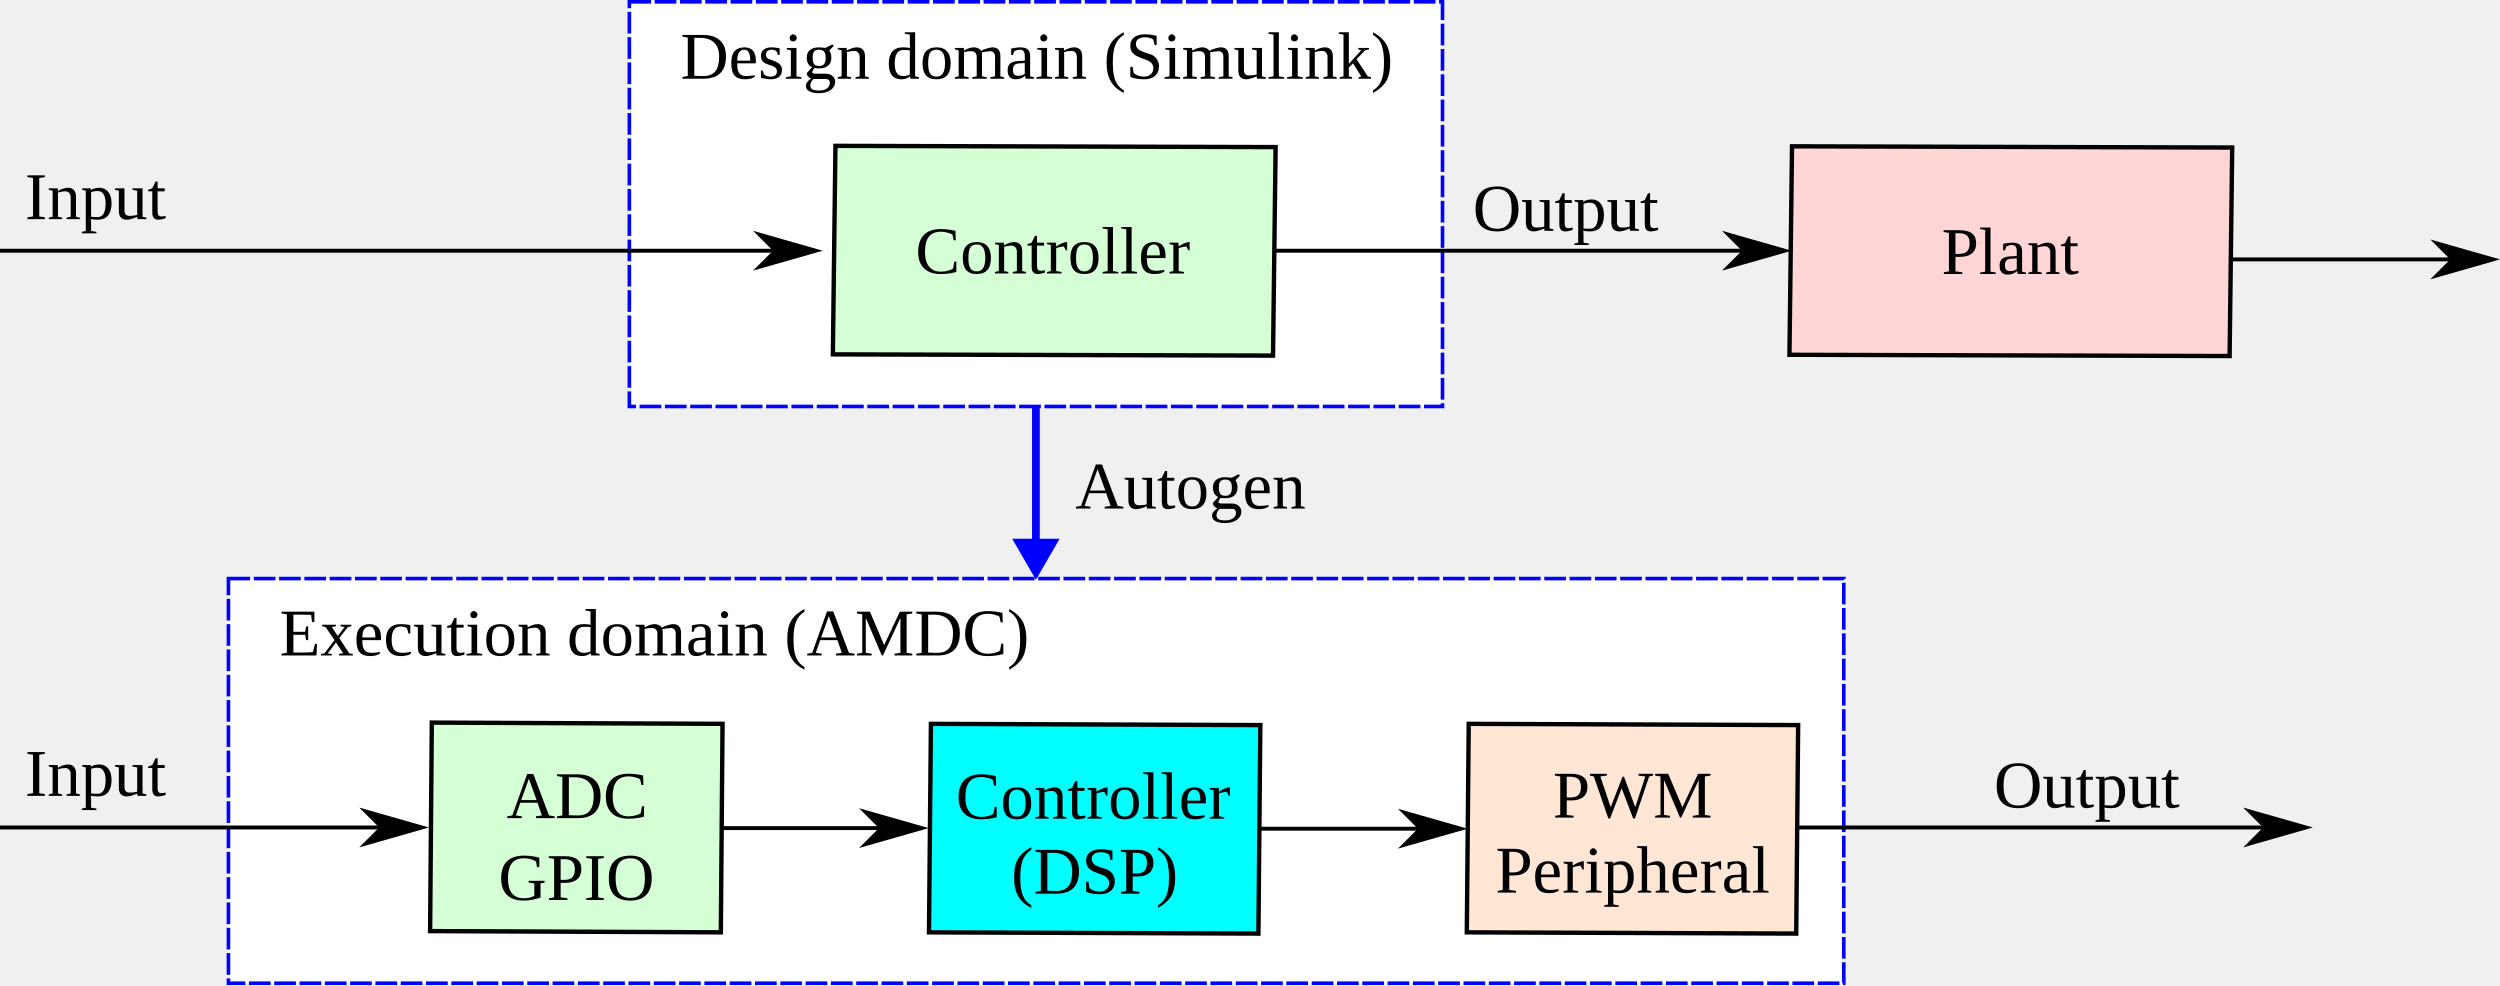
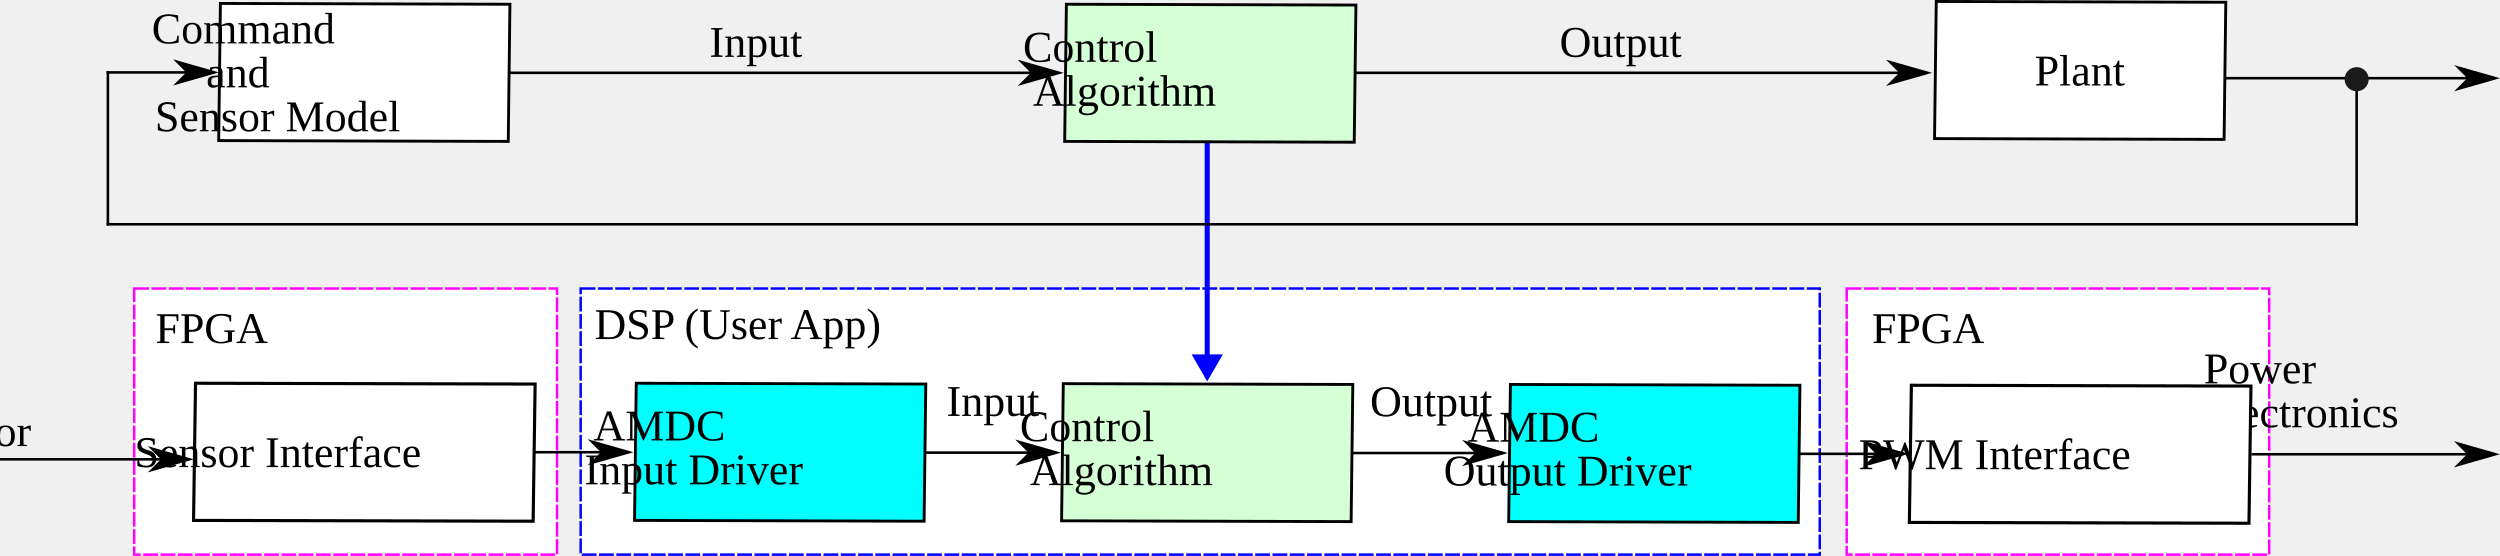
- <svg xmlns="http://www.w3.org/2000/svg" width="131.996mm" height="52.008mm" viewBox="0 0 131.996 52.008" version="1.1" id="svg8">
+ <svg xmlns="http://www.w3.org/2000/svg" width="200.662mm" height="44.615mm" viewBox="0 0 200.662 44.615" version="1.1" id="svg8">
  <defs id="defs2">
    <marker style="overflow:visible" id="Triangle" refX="0" refY="0" orient="auto-start-reverse" markerWidth="1" markerHeight="1" viewBox="0 0 1 1" preserveAspectRatio="xMidYMid">
      <path transform="scale(0.5)" style="fill:context-stroke;fill-rule:evenodd;stroke:context-stroke;stroke-width:1pt" d="M 5.77,0 -2.88,5 V -5 Z" id="path135" />
    </marker>
    <marker orient="auto" refY="0" refX="0" id="Arrow1Lend" style="overflow:visible">
      <path id="path856" d="M 0,0 5,-5 -12.5,0 5,5 Z" style="fill:#000000;fill-opacity:1;fill-rule:evenodd;stroke:#000000;stroke-width:1pt;stroke-opacity:1" transform="matrix(-0.8,0,0,-0.8,-10,0)" />
    </marker>
-     <marker orient="auto" refY="0" refX="0" id="Arrow1Lend-1" style="overflow:visible">
-       <path id="path856-9" d="M 0,0 5,-5 -12.5,0 5,5 Z" style="fill:#000000;fill-opacity:1;fill-rule:evenodd;stroke:#000000;stroke-width:1pt;stroke-opacity:1" transform="matrix(-0.8,0,0,-0.8,-10,0)" />
-     </marker>
    <marker orient="auto" refY="0" refX="0" id="Arrow1Lend-5" style="overflow:visible">
      <path id="path856-0" d="M 0,0 5,-5 -12.5,0 5,5 Z" style="fill:#000000;fill-opacity:1;fill-rule:evenodd;stroke:#000000;stroke-width:1pt;stroke-opacity:1" transform="matrix(-0.8,0,0,-0.8,-10,0)" />
-     </marker>
-     <marker orient="auto" refY="0" refX="0" id="Arrow1Lend-48" style="overflow:visible">
-       <path id="path856-6" d="M 0,0 5,-5 -12.5,0 5,5 Z" style="fill:#000000;fill-opacity:1;fill-rule:evenodd;stroke:#000000;stroke-width:1pt;stroke-opacity:1" transform="matrix(-0.8,0,0,-0.8,-10,0)" />
    </marker>
    <marker orient="auto" refY="0" refX="0" id="Arrow1Lend-1-9" style="overflow:visible">
      <path id="path856-9-0" d="M 0,0 5,-5 -12.5,0 5,5 Z" style="fill:#000000;fill-opacity:1;fill-rule:evenodd;stroke:#000000;stroke-width:1pt;stroke-opacity:1" transform="matrix(-0.8,0,0,-0.8,-10,0)" />
    </marker>
    <marker orient="auto" refY="0" refX="0" id="Arrow1Lend-5-5" style="overflow:visible">
      <path id="path856-0-9" d="M 0,0 5,-5 -12.5,0 5,5 Z" style="fill:#000000;fill-opacity:1;fill-rule:evenodd;stroke:#000000;stroke-width:1pt;stroke-opacity:1" transform="matrix(-0.8,0,0,-0.8,-10,0)" />
    </marker>
    <marker orient="auto" refY="0" refX="0" id="Arrow1Lend-5-5-7" style="overflow:visible">
      <path id="path856-0-9-5" d="M 0,0 5,-5 -12.5,0 5,5 Z" style="fill:#000000;fill-opacity:1;fill-rule:evenodd;stroke:#000000;stroke-width:1pt;stroke-opacity:1" transform="matrix(-0.8,0,0,-0.8,-10,0)" />
    </marker>
+     <marker orient="auto" refY="0" refX="0" id="Arrow1Lend-4" style="overflow:visible">
+       <path id="path856-1" d="M 0,0 5,-5 -12.5,0 5,5 Z" style="fill:#000000;fill-opacity:1;fill-rule:evenodd;stroke:#000000;stroke-width:1pt;stroke-opacity:1" transform="matrix(-0.8,0,0,-0.8,-10,0)" />
+     </marker>
+     <marker orient="auto" refY="0" refX="0" id="Arrow1Lend-8" style="overflow:visible">
+       <path id="path856-7" d="M 0,0 5,-5 -12.5,0 5,5 Z" style="fill:#000000;fill-opacity:1;fill-rule:evenodd;stroke:#000000;stroke-width:1pt;stroke-opacity:1" transform="matrix(-0.8,0,0,-0.8,-10,0)" />
+     </marker>
+     <marker orient="auto" refY="0" refX="0" id="Arrow1Lend-8-7" style="overflow:visible">
+       <path id="path856-7-7" d="M 0,0 5,-5 -12.5,0 5,5 Z" style="fill:#000000;fill-opacity:1;fill-rule:evenodd;stroke:#000000;stroke-width:1pt;stroke-opacity:1" transform="matrix(-0.8,0,0,-0.8,-10,0)" />
+     </marker>
+     <marker orient="auto" refY="0" refX="0" id="Arrow1Lend-8-7-4" style="overflow:visible">
+       <path id="path856-7-7-8" d="M 0,0 5,-5 -12.5,0 5,5 Z" style="fill:#000000;fill-opacity:1;fill-rule:evenodd;stroke:#000000;stroke-width:1pt;stroke-opacity:1" transform="matrix(-0.8,0,0,-0.8,-10,0)" />
+     </marker>
+     <marker orient="auto" refY="0" refX="0" id="Arrow1Lend-5-0" style="overflow:visible">
+       <path id="path856-0-90" d="M 0,0 5,-5 -12.5,0 5,5 Z" style="fill:#000000;fill-opacity:1;fill-rule:evenodd;stroke:#000000;stroke-width:1pt;stroke-opacity:1" transform="matrix(-0.8,0,0,-0.8,-10,0)" />
+     </marker>
  </defs>
-   <g id="layer1" transform="translate(3.357228,-14.76235)">
-     <rect id="rect10-1" width="42.932" height="21.365" x="29.872" y="14.858" style="fill:#ffffff;stroke:#0000ff;stroke-width:0.191;stroke-miterlimit:4;stroke-dasharray:1.145, 0.191;stroke-dashoffset:0" />
-     <path style="fill:none;stroke:#000000;stroke-width:0.207;stroke-linecap:butt;stroke-linejoin:miter;stroke-miterlimit:4;stroke-dasharray:none;stroke-opacity:1;marker-end:url(#Arrow1Lend)" d="M 63.923,28 H 90.839" id="path46" />
-     <path style="fill:none;stroke:#000000;stroke-width:0.207;stroke-linecap:butt;stroke-linejoin:miter;stroke-miterlimit:4;stroke-dasharray:none;stroke-opacity:1;marker-end:url(#Arrow1Lend-5)" d="m 114.079,28.458 h 14.159" id="path46-8" />
-     <path style="fill:none;stroke:#000000;stroke-width:0.207;stroke-linecap:butt;stroke-linejoin:miter;stroke-miterlimit:4;stroke-dasharray:none;stroke-opacity:1;marker-end:url(#Arrow1Lend-1)" d="M -3.357,28 H 39.68" id="path46-6" />
-     <text xml:space="preserve" style="font-style:normal;font-weight:normal;font-size:10.583px;line-height:1.25;font-family:sans-serif;letter-spacing:0px;word-spacing:0px;fill:#000000;fill-opacity:1;stroke:none;stroke-width:0.265" x="32.566" y="18.918" id="text1263">
-       <tspan id="tspan1261" x="32.566" y="18.918" style="font-style:normal;font-variant:normal;font-weight:normal;font-stretch:normal;font-size:3.528px;font-family:'Times New Roman';-inkscape-font-specification:'Times New Roman, Normal';font-variant-ligatures:normal;font-variant-caps:normal;font-variant-numeric:normal;font-variant-east-asian:normal;stroke-width:0.265">Design domain (Simulink)</tspan>
+   <g id="layer1" transform="translate(45.31512,-22.15494)">
+     <path style="fill:none;stroke:#000000;stroke-width:0.208;stroke-linecap:butt;stroke-linejoin:miter;stroke-miterlimit:4;stroke-dasharray:none;stroke-opacity:1;marker-end:url(#Arrow1Lend)" d="M 63.451,28 H 109.36" id="path46" />
+     <path style="fill:none;stroke:#000000;stroke-width:0.208;stroke-linecap:butt;stroke-linejoin:miter;stroke-miterlimit:4;stroke-dasharray:none;stroke-opacity:1;marker-end:url(#Arrow1Lend-4)" d="M -4.467,28 H 39.66" id="path46-3" />
+     <path style="fill:none;stroke:#000000;stroke-width:0.207;stroke-linecap:butt;stroke-linejoin:miter;stroke-miterlimit:4;stroke-dasharray:none;stroke-opacity:1;marker-end:url(#Arrow1Lend-5)" d="m 133.261,28.431 h 21.684" id="path46-8" />
+     <path style="fill:none;stroke:#000000;stroke-width:0.207;stroke-linecap:butt;stroke-linejoin:miter;stroke-miterlimit:4;stroke-dasharray:none;stroke-opacity:1" d="M 143.841,29.351 V 40.259" id="path46-8-46" />
+     <path style="fill:none;stroke:#000000;stroke-width:0.207;stroke-linecap:butt;stroke-linejoin:miter;stroke-miterlimit:4;stroke-dasharray:none;stroke-opacity:1" d="M -36.655,27.859 V 40.259" id="path46-8-46-9" />
+     <path style="fill:none;stroke:#000000;stroke-width:0.207;stroke-linecap:butt;stroke-linejoin:miter;stroke-miterlimit:4;stroke-dasharray:none;stroke-opacity:1;marker-end:url(#Arrow1Lend-5-0)" d="m -36.758,27.967 h 8.615" id="path46-8-6" />
+     <rect transform="matrix(-0.01235473,0.9999237,-0.9999961,-0.00280529,0,0)" y="-133.609" x="21.963" height="23.24" width="11.009" id="rect1587-0-2-0" style="fill:#ffffff;stroke:#000000;stroke-width:0.232;stroke-miterlimit:4;stroke-dasharray:none" />
+     <text xml:space="preserve" style="font-style:normal;font-weight:normal;font-size:10.583px;line-height:1.25;font-family:sans-serif;letter-spacing:0px;word-spacing:0px;fill:#000000;fill-opacity:1;stroke:none;stroke-width:0.265" x="117.991" y="29.016" id="text1263-1-8-2">
+       <tspan id="tspan1261-1-7-7" x="117.991" y="29.016" style="font-style:normal;font-variant:normal;font-weight:normal;font-stretch:normal;font-size:3.528px;font-family:'Times New Roman';-inkscape-font-specification:'Times New Roman, Normal';font-variant-ligatures:normal;font-variant-caps:normal;font-variant-numeric:normal;font-variant-east-asian:normal;stroke-width:0.265">Plant</tspan>
    </text>
-     <text xml:space="preserve" style="font-style:normal;font-weight:normal;font-size:10.583px;line-height:1.25;font-family:sans-serif;letter-spacing:0px;word-spacing:0px;fill:#000000;fill-opacity:1;stroke:none;stroke-width:0.265" x="-2.036" y="26.331" id="text1263-1">
-       <tspan id="tspan1261-1" x="-2.036" y="26.331" style="font-style:normal;font-variant:normal;font-weight:normal;font-stretch:normal;font-size:3.528px;font-family:'Times New Roman';-inkscape-font-specification:'Times New Roman, Normal';font-variant-ligatures:normal;font-variant-caps:normal;font-variant-numeric:normal;font-variant-east-asian:normal;stroke-width:0.265">Input</tspan>
+     <text xml:space="preserve" style="font-style:normal;font-weight:normal;font-size:10.583px;line-height:1.25;font-family:sans-serif;letter-spacing:0px;word-spacing:0px;fill:#000000;fill-opacity:1;stroke:none;stroke-width:0.265" x="79.867" y="26.723" id="text1263-1-9">
+       <tspan id="tspan1261-1-3" x="79.867" y="26.723" style="font-style:normal;font-variant:normal;font-weight:normal;font-stretch:normal;font-size:3.528px;font-family:'Times New Roman';-inkscape-font-specification:'Times New Roman, Normal';font-variant-ligatures:normal;font-variant-caps:normal;font-variant-numeric:normal;font-variant-east-asian:normal;stroke-width:0.265">Output</tspan>
    </text>
-     <rect style="fill:#d5ffd5;stroke:#000000;stroke-width:0.232;stroke-miterlimit:4;stroke-dasharray:none" id="rect1587-0-2" width="11.01" height="23.24" x="22.35" y="-64.269" transform="matrix(-0.01235372,0.9999237,-0.9999961,-0.00280551,0,0)" />
-     <text xml:space="preserve" style="font-style:normal;font-weight:normal;font-size:10.583px;line-height:1.25;font-family:sans-serif;letter-spacing:0px;word-spacing:0px;fill:#000000;fill-opacity:1;stroke:none;stroke-width:0.265" x="44.979" y="29.198" id="text1263-1-8">
-       <tspan id="tspan1261-1-7" x="44.979" y="29.198" style="font-style:normal;font-variant:normal;font-weight:normal;font-stretch:normal;font-size:3.528px;font-family:'Times New Roman';-inkscape-font-specification:'Times New Roman, Normal';font-variant-ligatures:normal;font-variant-caps:normal;font-variant-numeric:normal;font-variant-east-asian:normal;stroke-width:0.265">Controller</tspan>
+     <text xml:space="preserve" style="font-style:normal;font-weight:normal;font-size:10.583px;line-height:1.25;font-family:sans-serif;letter-spacing:0px;word-spacing:0px;fill:#000000;fill-opacity:1;stroke:none;stroke-width:0.265" x="11.635" y="26.717" id="text1263-1-9-3">
+       <tspan id="tspan1261-1-3-8" x="11.635" y="26.717" style="font-style:normal;font-variant:normal;font-weight:normal;font-stretch:normal;font-size:3.528px;font-family:'Times New Roman';-inkscape-font-specification:'Times New Roman, Normal';font-variant-ligatures:normal;font-variant-caps:normal;font-variant-numeric:normal;font-variant-east-asian:normal;stroke-width:0.265">Input</tspan>
    </text>
-     <rect transform="matrix(-0.01235473,0.9999237,-0.9999961,-0.00280529,0,0)" y="-114.774" x="22.232" height="23.24" width="11.009" id="rect1587-0-2-0" style="fill:#ffd5d5;stroke:#000000;stroke-width:0.232;stroke-miterlimit:4;stroke-dasharray:none" />
-     <text xml:space="preserve" style="font-style:normal;font-weight:normal;font-size:10.583px;line-height:1.25;font-family:sans-serif;letter-spacing:0px;word-spacing:0px;fill:#000000;fill-opacity:1;stroke:none;stroke-width:0.265" x="99.153" y="29.232" id="text1263-1-8-2">
-       <tspan id="tspan1261-1-7-7" x="99.153" y="29.232" style="font-style:normal;font-variant:normal;font-weight:normal;font-stretch:normal;font-size:3.528px;font-family:'Times New Roman';-inkscape-font-specification:'Times New Roman, Normal';font-variant-ligatures:normal;font-variant-caps:normal;font-variant-numeric:normal;font-variant-east-asian:normal;stroke-width:0.265">Plant</tspan>
+     <rect id="rect10-1-6" width="99.453" height="21.358" x="1.293" y="45.313" style="fill:#ffffff;stroke:#0000ff;stroke-width:0.198;stroke-miterlimit:4;stroke-dasharray:1.188, 0.198;stroke-dashoffset:0" />
+     <rect id="rect10-1-6-9" width="33.937" height="21.358" x="-34.542" y="45.313" style="fill:#ffffff;stroke:#ff00ff;stroke-width:0.198;stroke-miterlimit:4;stroke-dasharray:1.188, 0.198;stroke-dashoffset:0" />
+     <rect id="rect10-1-6-9-6" width="33.912" height="21.358" x="102.91" y="45.313" style="fill:#ffffff;stroke:#ff00ff;stroke-width:0.198;stroke-miterlimit:4;stroke-dasharray:1.188, 0.198;stroke-dashoffset:0" />
+     <path style="fill:none;stroke:#000000;stroke-width:0.208;stroke-linecap:butt;stroke-linejoin:miter;stroke-miterlimit:4;stroke-dasharray:none;stroke-opacity:1;marker-end:url(#Arrow1Lend-8)" d="M 93.796,58.583 H 107.491" id="path46-2" />
+     <path style="fill:none;stroke:#000000;stroke-width:0.208;stroke-linecap:butt;stroke-linejoin:miter;stroke-miterlimit:4;stroke-dasharray:none;stroke-opacity:1;marker-end:url(#Arrow1Lend-8-7)" d="m 135.402,58.615 h 19.54" id="path46-2-3" />
+     <path style="fill:none;stroke:#000000;stroke-width:0.208;stroke-linecap:butt;stroke-linejoin:miter;stroke-miterlimit:4;stroke-dasharray:none;stroke-opacity:1;marker-end:url(#Arrow1Lend-8-7-4)" d="m -45.315,59.02 h 15.154" id="path46-2-3-5" />
+     <path style="fill:none;stroke:#000000;stroke-width:0.207;stroke-linecap:butt;stroke-linejoin:miter;stroke-miterlimit:4;stroke-dasharray:none;stroke-opacity:1;marker-end:url(#Arrow1Lend-1-9)" d="M -17.116,58.452 H 5.13" id="path46-6-9" />
+     <text xml:space="preserve" style="font-style:normal;font-weight:normal;font-size:10.583px;line-height:1.25;font-family:sans-serif;letter-spacing:0px;word-spacing:0px;fill:#000000;fill-opacity:1;stroke:none;stroke-width:0.265" x="2.403" y="49.37" id="text1263-3">
+       <tspan id="tspan1261-4" x="2.403" y="49.37" style="font-style:normal;font-variant:normal;font-weight:normal;font-stretch:normal;font-size:3.528px;font-family:'Times New Roman';-inkscape-font-specification:'Times New Roman, Normal';font-variant-ligatures:normal;font-variant-caps:normal;font-variant-numeric:normal;font-variant-east-asian:normal;stroke-width:0.265">DSP (User App)</tspan>
    </text>
-     <text xml:space="preserve" style="font-style:normal;font-weight:normal;font-size:10.583px;line-height:1.25;font-family:sans-serif;letter-spacing:0px;word-spacing:0px;fill:#000000;fill-opacity:1;stroke:none;stroke-width:0.265" x="74.41" y="26.951" id="text1263-1-9">
-       <tspan id="tspan1261-1-3" x="74.41" y="26.951" style="font-style:normal;font-variant:normal;font-weight:normal;font-stretch:normal;font-size:3.528px;font-family:'Times New Roman';-inkscape-font-specification:'Times New Roman, Normal';font-variant-ligatures:normal;font-variant-caps:normal;font-variant-numeric:normal;font-variant-east-asian:normal;stroke-width:0.265">Output</tspan>
+     <text xml:space="preserve" style="font-style:normal;font-weight:normal;font-size:10.583px;line-height:1.25;font-family:sans-serif;letter-spacing:0px;word-spacing:0px;fill:#000000;fill-opacity:1;stroke:none;stroke-width:0.265" x="-32.841" y="49.69" id="text1263-1-4">
+       <tspan id="tspan1261-1-6" x="-32.841" y="49.69" style="font-style:normal;font-variant:normal;font-weight:normal;font-stretch:normal;font-size:3.528px;font-family:'Times New Roman';-inkscape-font-specification:'Times New Roman, Normal';font-variant-ligatures:normal;font-variant-caps:normal;font-variant-numeric:normal;font-variant-east-asian:normal;stroke-width:0.265">FPGA</tspan>
    </text>
-     <text xml:space="preserve" style="font-style:normal;font-weight:normal;font-size:10.583px;line-height:1.25;font-family:sans-serif;letter-spacing:0px;word-spacing:0px;fill:#000000;fill-opacity:1;stroke:none;stroke-width:0.265" x="53.421" y="41.612" id="text1263-1-9-0">
-       <tspan id="tspan1261-1-3-7" x="53.421" y="41.612" style="font-style:normal;font-variant:normal;font-weight:normal;font-stretch:normal;font-size:3.528px;font-family:'Times New Roman';-inkscape-font-specification:'Times New Roman, Normal';font-variant-ligatures:normal;font-variant-caps:normal;font-variant-numeric:normal;font-variant-east-asian:normal;stroke-width:0.265">Autogen</tspan>
+     <text xml:space="preserve" style="font-style:normal;font-weight:normal;font-size:10.583px;line-height:1.25;font-family:sans-serif;letter-spacing:0px;word-spacing:0px;fill:#000000;fill-opacity:1;stroke:none;stroke-width:0.265" x="104.928" y="49.69" id="text1263-1-4-0">
+       <tspan id="tspan1261-1-6-2" x="104.928" y="49.69" style="font-style:normal;font-variant:normal;font-weight:normal;font-stretch:normal;font-size:3.528px;font-family:'Times New Roman';-inkscape-font-specification:'Times New Roman, Normal';font-variant-ligatures:normal;font-variant-caps:normal;font-variant-numeric:normal;font-variant-east-asian:normal;stroke-width:0.265">FPGA</tspan>
    </text>
-     <rect id="rect10-1-6" width="85.286" height="21.365" x="8.705" y="45.31" style="fill:#ffffff;stroke:#0000ff;stroke-width:0.191;stroke-miterlimit:4;stroke-dasharray:1.145, 0.191;stroke-dashoffset:0" />
-     <path style="fill:none;stroke:#000000;stroke-width:0.207;stroke-linecap:butt;stroke-linejoin:miter;stroke-miterlimit:4;stroke-dasharray:none;stroke-opacity:1;marker-end:url(#Arrow1Lend-48)" d="M 91.44,58.452 H 118.356" id="path46-13" />
-     <path style="fill:none;stroke:#000000;stroke-width:0.207;stroke-linecap:butt;stroke-linejoin:miter;stroke-miterlimit:4;stroke-dasharray:none;stroke-opacity:1;marker-end:url(#Arrow1Lend-1-9)" d="M -3.357,58.452 H 18.888" id="path46-6-9" />
-     <text xml:space="preserve" style="font-style:normal;font-weight:normal;font-size:10.583px;line-height:1.25;font-family:sans-serif;letter-spacing:0px;word-spacing:0px;fill:#000000;fill-opacity:1;stroke:none;stroke-width:0.265" x="11.399" y="49.37" id="text1263-3">
-       <tspan id="tspan1261-4" x="11.399" y="49.37" style="font-style:normal;font-variant:normal;font-weight:normal;font-stretch:normal;font-size:3.528px;font-family:'Times New Roman';-inkscape-font-specification:'Times New Roman, Normal';font-variant-ligatures:normal;font-variant-caps:normal;font-variant-numeric:normal;font-variant-east-asian:normal;stroke-width:0.265">Execution domain (AMDC)</tspan>
+     <text xml:space="preserve" style="font-style:normal;font-weight:normal;font-size:10.583px;line-height:1.25;font-family:sans-serif;letter-spacing:0px;word-spacing:0px;fill:#000000;fill-opacity:1;stroke:none;stroke-width:0.265" x="64.656" y="55.566" id="text1263-1-9-6">
+       <tspan id="tspan1261-1-3-3" x="64.656" y="55.566" style="font-style:normal;font-variant:normal;font-weight:normal;font-stretch:normal;font-size:3.528px;font-family:'Times New Roman';-inkscape-font-specification:'Times New Roman, Normal';font-variant-ligatures:normal;font-variant-caps:normal;font-variant-numeric:normal;font-variant-east-asian:normal;stroke-width:0.265">Output</tspan>
    </text>
-     <text xml:space="preserve" style="font-style:normal;font-weight:normal;font-size:10.583px;line-height:1.25;font-family:sans-serif;letter-spacing:0px;word-spacing:0px;fill:#000000;fill-opacity:1;stroke:none;stroke-width:0.265" x="-2.036" y="56.783" id="text1263-1-4">
-       <tspan id="tspan1261-1-6" x="-2.036" y="56.783" style="font-style:normal;font-variant:normal;font-weight:normal;font-stretch:normal;font-size:3.528px;font-family:'Times New Roman';-inkscape-font-specification:'Times New Roman, Normal';font-variant-ligatures:normal;font-variant-caps:normal;font-variant-numeric:normal;font-variant-east-asian:normal;stroke-width:0.265">Input</tspan>
+     <text xml:space="preserve" style="font-style:normal;font-weight:normal;font-size:10.583px;line-height:1.411px;font-family:sans-serif;letter-spacing:0px;word-spacing:0px;fill:#000000;fill-opacity:1;stroke:none;stroke-width:0.265" x="146.151" y="52.924" id="text1263-1-9-6-3">
+       <tspan style="font-style:normal;font-variant:normal;font-weight:normal;font-stretch:normal;font-size:3.528px;line-height:1.411px;font-family:'Times New Roman';-inkscape-font-specification:'Times New Roman, Normal';font-variant-ligatures:normal;font-variant-caps:normal;font-variant-numeric:normal;font-variant-east-asian:normal;text-align:center;text-anchor:middle;stroke-width:0.265" id="tspan15" x="146.151" y="52.924">Power </tspan>
+       <tspan x="146.151" y="56.45" style="font-style:normal;font-variant:normal;font-weight:normal;font-stretch:normal;font-size:3.528px;line-height:1.411px;font-family:'Times New Roman';-inkscape-font-specification:'Times New Roman, Normal';font-variant-ligatures:normal;font-variant-caps:normal;font-variant-numeric:normal;font-variant-east-asian:normal;text-align:center;text-anchor:middle;stroke-width:0.265" id="tspan14">Electronics</tspan>
    </text>
-     <g id="g2" transform="translate(-21.16667)">
-       <rect style="fill:#d5ffd5;stroke:#000000;stroke-width:0.232;stroke-miterlimit:4;stroke-dasharray:none" id="rect1587-0-2-06" width="11.009" height="15.35" x="52.742" y="-56.389" transform="matrix(-0.00815958,0.9999667,-0.999991,-0.00424774,0,0)" />
-       <text xml:space="preserve" style="font-style:normal;font-weight:normal;font-size:10.583px;line-height:1.25;font-family:sans-serif;letter-spacing:0px;word-spacing:0px;fill:#000000;fill-opacity:1;stroke:none;stroke-width:0.265" x="44.561" y="57.957" id="text1263-1-8-6">
-         <tspan id="tspan1261-1-7-1" x="44.561" y="57.957" style="font-style:normal;font-variant:normal;font-weight:normal;font-stretch:normal;font-size:3.528px;font-family:'Times New Roman';-inkscape-font-specification:'Times New Roman, Normal';font-variant-ligatures:normal;font-variant-caps:normal;font-variant-numeric:normal;font-variant-east-asian:normal;stroke-width:0.265">ADC</tspan>
-       </text>
-       <text xml:space="preserve" style="font-style:normal;font-weight:normal;font-size:10.583px;line-height:1.25;font-family:sans-serif;letter-spacing:0px;word-spacing:0px;fill:#000000;fill-opacity:1;stroke:none;stroke-width:0.265" x="44.128" y="62.28" id="text1263-1-8-6-8">
-         <tspan id="tspan1261-1-7-1-8" x="44.128" y="62.28" style="font-style:normal;font-variant:normal;font-weight:normal;font-stretch:normal;font-size:3.528px;font-family:'Times New Roman';-inkscape-font-specification:'Times New Roman, Normal';font-variant-ligatures:normal;font-variant-caps:normal;font-variant-numeric:normal;font-variant-east-asian:normal;stroke-width:0.265">GPIO</tspan>
-       </text>
-     </g>
-     <g id="g3" transform="translate(-24.86459)">
-       <rect style="fill:#00ffff;stroke:#000000;stroke-width:0.232;stroke-miterlimit:4;stroke-dasharray:none" id="rect1587-0-2-06-7" width="11.009" height="17.393" x="52.716" y="-88.539" transform="matrix(-0.0092457,0.9999573,-0.999993,-0.00374872,0,0)" />
-       <text xml:space="preserve" style="font-style:normal;font-weight:normal;font-size:10.583px;line-height:1.25;font-family:sans-serif;letter-spacing:0px;word-spacing:0px;fill:#000000;fill-opacity:1;stroke:none;stroke-width:0.265" x="71.978" y="57.987" id="text1263-1-8-6-3">
-         <tspan x="71.978" y="57.987" style="font-style:normal;font-variant:normal;font-weight:normal;font-stretch:normal;font-size:3.528px;font-family:'Times New Roman';-inkscape-font-specification:'Times New Roman, Normal';font-variant-ligatures:normal;font-variant-caps:normal;font-variant-numeric:normal;font-variant-east-asian:normal;stroke-width:0.265" id="tspan1">Controller</tspan>
-       </text>
-       <text xml:space="preserve" style="font-style:normal;font-weight:normal;font-size:10.583px;line-height:1.25;font-family:sans-serif;letter-spacing:0px;word-spacing:0px;fill:#000000;fill-opacity:1;stroke:none;stroke-width:0.265" x="74.893" y="61.946" id="text1263-1-8-6-3-2">
-         <tspan x="74.893" y="61.946" style="font-style:normal;font-variant:normal;font-weight:normal;font-stretch:normal;font-size:3.528px;font-family:'Times New Roman';-inkscape-font-specification:'Times New Roman, Normal';font-variant-ligatures:normal;font-variant-caps:normal;font-variant-numeric:normal;font-variant-east-asian:normal;stroke-width:0.265" id="tspan1-0">(DSP)</tspan>
-       </text>
-     </g>
-     <g id="g4" transform="translate(-21.16667)">
-       <rect style="fill:#ffe6d5;stroke:#000000;stroke-width:0.232;stroke-miterlimit:4;stroke-dasharray:none" id="rect1587-0-2-06-7-6" width="11.009" height="17.393" x="52.623" y="-113.236" transform="matrix(-0.0092457,0.9999573,-0.999993,-0.00374872,0,0)" />
-       <text xml:space="preserve" style="font-style:normal;font-weight:normal;font-size:10.583px;line-height:1.25;font-family:sans-serif;letter-spacing:0px;word-spacing:0px;fill:#000000;fill-opacity:1;stroke:none;stroke-width:0.265" x="99.795" y="57.93" id="text1263-1-8-6-3-0">
-         <tspan x="99.795" y="57.93" style="font-style:normal;font-variant:normal;font-weight:normal;font-stretch:normal;font-size:3.528px;font-family:'Times New Roman';-inkscape-font-specification:'Times New Roman, Normal';font-variant-ligatures:normal;font-variant-caps:normal;font-variant-numeric:normal;font-variant-east-asian:normal;stroke-width:0.265" id="tspan1-1">PWM</tspan>
-       </text>
-       <text xml:space="preserve" style="font-style:normal;font-weight:normal;font-size:10.583px;line-height:1.25;font-family:sans-serif;letter-spacing:0px;word-spacing:0px;fill:#000000;fill-opacity:1;stroke:none;stroke-width:0.265" x="96.76" y="61.889" id="text1263-1-8-6-3-2-6">
-         <tspan x="96.76" y="61.889" style="font-style:normal;font-variant:normal;font-weight:normal;font-stretch:normal;font-size:3.528px;font-family:'Times New Roman';-inkscape-font-specification:'Times New Roman, Normal';font-variant-ligatures:normal;font-variant-caps:normal;font-variant-numeric:normal;font-variant-east-asian:normal;stroke-width:0.265" id="tspan1-0-5">Peripheral</tspan>
-       </text>
-     </g>
-     <text xml:space="preserve" style="font-style:normal;font-weight:normal;font-size:10.583px;line-height:1.25;font-family:sans-serif;letter-spacing:0px;word-spacing:0px;fill:#000000;fill-opacity:1;stroke:none;stroke-width:0.265" x="101.926" y="57.403" id="text1263-1-9-6">
-       <tspan id="tspan1261-1-3-3" x="101.926" y="57.403" style="font-style:normal;font-variant:normal;font-weight:normal;font-stretch:normal;font-size:3.528px;font-family:'Times New Roman';-inkscape-font-specification:'Times New Roman, Normal';font-variant-ligatures:normal;font-variant-caps:normal;font-variant-numeric:normal;font-variant-east-asian:normal;stroke-width:0.265">Output</tspan>
+     <text xml:space="preserve" style="font-style:normal;font-weight:normal;font-size:10.583px;line-height:1.411px;font-family:sans-serif;letter-spacing:0px;word-spacing:0px;fill:#000000;fill-opacity:1;stroke:none;stroke-width:0.265" x="-40.734" y="57.962" id="text1263-1-9-6-3-6">
+       <tspan x="-40.734" y="57.962" style="font-style:normal;font-variant:normal;font-weight:normal;font-stretch:normal;font-size:3.528px;line-height:1.411px;font-family:'Times New Roman';-inkscape-font-specification:'Times New Roman, Normal';font-variant-ligatures:normal;font-variant-caps:normal;font-variant-numeric:normal;font-variant-east-asian:normal;text-align:center;text-anchor:middle;stroke-width:0.265" id="tspan14-2">Sensor</tspan>
    </text>
-     <path style="fill:none;stroke:#000000;stroke-width:0.207;stroke-linecap:butt;stroke-linejoin:miter;stroke-miterlimit:4;stroke-dasharray:none;stroke-opacity:1;marker-end:url(#Arrow1Lend-5-5)" d="m 34.746,58.485 h 10.53" id="path46-8-4" />
-     <path style="fill:none;stroke:#0000ff;stroke-width:0.407;stroke-linecap:butt;stroke-linejoin:miter;stroke-miterlimit:4;stroke-dasharray:none;stroke-opacity:1;marker-end:url(#Triangle)" d="m 51.337,36.223 v 7.706" id="path46-8-4-14" />
-     <path style="fill:none;stroke:#000000;stroke-width:0.207;stroke-linecap:butt;stroke-linejoin:miter;stroke-miterlimit:4;stroke-dasharray:none;stroke-opacity:1;marker-end:url(#Arrow1Lend-5-5-7)" d="M 63.201,58.517 H 73.731" id="path46-8-4-1" />
+     <path style="fill:none;stroke:#000000;stroke-width:0.207;stroke-linecap:butt;stroke-linejoin:miter;stroke-miterlimit:4;stroke-dasharray:none;stroke-opacity:1;marker-end:url(#Arrow1Lend-5-5)" d="m 28.925,58.485 h 10.53" id="path46-8-4" />
+     <path style="fill:none;stroke:#0000ff;stroke-width:0.407;stroke-linecap:butt;stroke-linejoin:miter;stroke-miterlimit:4;stroke-dasharray:none;stroke-opacity:1;marker-end:url(#Triangle)" d="M 51.581,33.179 V 51.325" id="path46-8-4-14" />
+     <path style="fill:none;stroke:#000000;stroke-width:0.207;stroke-linecap:butt;stroke-linejoin:miter;stroke-miterlimit:4;stroke-dasharray:none;stroke-opacity:1;marker-end:url(#Arrow1Lend-5-5-7)" d="M 63.201,58.517 H 75.318" id="path46-8-4-1" />
+     <rect style="fill:#ffffff;stroke:#000000;stroke-width:0.232;stroke-miterlimit:4;stroke-dasharray:none" id="rect1587-0-2-9" width="11.01" height="23.24" x="22.509" y="4.107" transform="matrix(-0.01235372,0.9999237,-0.9999961,-0.00280551,0,0)" />
+     <text xml:space="preserve" style="font-style:normal;font-weight:normal;font-size:10.583px;line-height:1.411px;font-family:sans-serif;letter-spacing:0px;word-spacing:0px;fill:#000000;fill-opacity:1;stroke:none;stroke-width:0.265" x="-16.147" y="25.64" id="text1263-1-8-8">
+       <tspan id="tspan1261-1-7-8" x="-16.147" y="25.64" style="font-style:normal;font-variant:normal;font-weight:normal;font-stretch:normal;font-size:3.528px;line-height:1.411px;font-family:'Times New Roman';-inkscape-font-specification:'Times New Roman, Normal';font-variant-ligatures:normal;font-variant-caps:normal;font-variant-numeric:normal;font-variant-east-asian:normal;text-align:center;text-anchor:middle;stroke-width:0.265">Command</tspan>
+       <tspan x="-16.147" y="29.165" style="font-style:normal;font-variant:normal;font-weight:normal;font-stretch:normal;font-size:3.528px;line-height:1.411px;font-family:'Times New Roman';-inkscape-font-specification:'Times New Roman, Normal';font-variant-ligatures:normal;font-variant-caps:normal;font-variant-numeric:normal;font-variant-east-asian:normal;text-align:center;text-anchor:middle;stroke-width:0.265" id="tspan5">and </tspan>
+       <tspan x="-16.147" y="32.691" style="font-style:normal;font-variant:normal;font-weight:normal;font-stretch:normal;font-size:3.528px;line-height:1.411px;font-family:'Times New Roman';-inkscape-font-specification:'Times New Roman, Normal';font-variant-ligatures:normal;font-variant-caps:normal;font-variant-numeric:normal;font-variant-east-asian:normal;text-align:center;text-anchor:middle;stroke-width:0.265" id="tspan6">Sensor Model</tspan>
+     </text>
+     <rect style="fill:#ffffff;fill-opacity:1;stroke:#000000;stroke-width:0.252;stroke-miterlimit:4;stroke-dasharray:none" id="rect1587-0-2-9-7" width="11.01" height="27.257" x="52.99" y="1.596" transform="matrix(-0.01448867,0.999895,-0.9999971,-0.00239204,0,0)" />
+     <text xml:space="preserve" style="font-style:normal;font-weight:normal;font-size:10.583px;line-height:1.411px;font-family:sans-serif;letter-spacing:0px;word-spacing:0px;fill:#000000;fill-opacity:1;stroke:none;stroke-width:0.265" x="-16.133" y="59.648" id="text1263-1-8-8-1">
+       <tspan x="-16.133" y="59.648" style="font-style:normal;font-variant:normal;font-weight:normal;font-stretch:normal;font-size:3.528px;line-height:1.411px;font-family:'Times New Roman';-inkscape-font-specification:'Times New Roman, Normal';font-variant-ligatures:normal;font-variant-caps:normal;font-variant-numeric:normal;font-variant-east-asian:normal;text-align:center;text-anchor:middle;stroke-width:0.265" id="tspan6-2">Sensor Interface</tspan>
+     </text>
+     <rect style="fill:#ffffff;fill-opacity:1;stroke:#000000;stroke-width:0.252;stroke-miterlimit:4;stroke-dasharray:none" id="rect1587-0-2-9-7-4" width="11.01" height="27.257" x="52.823" y="-136.123" transform="matrix(-0.01448867,0.999895,-0.9999971,-0.00239204,0,0)" />
+     <text xml:space="preserve" style="font-style:normal;font-weight:normal;font-size:10.583px;line-height:1.411px;font-family:sans-serif;letter-spacing:0px;word-spacing:0px;fill:#000000;fill-opacity:1;stroke:none;stroke-width:0.265" x="121.669" y="59.811" id="text1263-1-8-8-1-3">
+       <tspan x="121.669" y="59.811" style="font-style:normal;font-variant:normal;font-weight:normal;font-stretch:normal;font-size:3.528px;line-height:1.411px;font-family:'Times New Roman';-inkscape-font-specification:'Times New Roman, Normal';font-variant-ligatures:normal;font-variant-caps:normal;font-variant-numeric:normal;font-variant-east-asian:normal;text-align:center;text-anchor:middle;stroke-width:0.265" id="tspan6-2-1">PWM Interface</tspan>
+     </text>
+     <rect style="fill:#d5ffd5;stroke:#000000;stroke-width:0.232;stroke-miterlimit:4;stroke-dasharray:none" id="rect1587-0-2-4" width="11.01" height="23.24" x="22.383" y="-63.795" transform="matrix(-0.01235372,0.9999237,-0.9999961,-0.00280551,0,0)" />
+     <text xml:space="preserve" style="font-style:normal;font-weight:normal;font-size:10.583px;line-height:1.411px;font-family:sans-serif;letter-spacing:0px;word-spacing:0px;fill:#000000;fill-opacity:1;stroke:none;stroke-width:0.265" x="51.824" y="27.114" id="text1263-1-8-5">
+       <tspan style="font-style:normal;font-variant:normal;font-weight:normal;font-stretch:normal;font-size:3.528px;line-height:1.411px;font-family:'Times New Roman';-inkscape-font-specification:'Times New Roman, Normal';font-variant-ligatures:normal;font-variant-caps:normal;font-variant-numeric:normal;font-variant-east-asian:normal;text-align:center;text-anchor:middle;stroke-width:0.265" id="tspan8" x="51.824" y="27.114">Control</tspan>
+       <tspan x="51.824" y="30.639" style="font-style:normal;font-variant:normal;font-weight:normal;font-stretch:normal;font-size:3.528px;line-height:1.411px;font-family:'Times New Roman';-inkscape-font-specification:'Times New Roman, Normal';font-variant-ligatures:normal;font-variant-caps:normal;font-variant-numeric:normal;font-variant-east-asian:normal;text-align:center;text-anchor:middle;stroke-width:0.265" id="tspan7">Algorithm</tspan>
+     </text>
+     <rect style="fill:#d5ffd5;stroke:#000000;stroke-width:0.232;stroke-miterlimit:4;stroke-dasharray:none" id="rect1587-0-2-4-6" width="11.01" height="23.24" x="52.838" y="-63.922" transform="matrix(-0.01235372,0.9999237,-0.9999961,-0.00280551,0,0)" />
+     <text xml:space="preserve" style="font-style:normal;font-weight:normal;font-size:10.583px;line-height:1.411px;font-family:sans-serif;letter-spacing:0px;word-spacing:0px;fill:#000000;fill-opacity:1;stroke:none;stroke-width:0.265" x="51.575" y="57.566" id="text1263-1-8-5-1">
+       <tspan style="font-style:normal;font-variant:normal;font-weight:normal;font-stretch:normal;font-size:3.528px;line-height:1.411px;font-family:'Times New Roman';-inkscape-font-specification:'Times New Roman, Normal';font-variant-ligatures:normal;font-variant-caps:normal;font-variant-numeric:normal;font-variant-east-asian:normal;text-align:center;text-anchor:middle;stroke-width:0.265" id="tspan8-4" x="51.575" y="57.566">Control</tspan>
+       <tspan x="51.575" y="61.092" style="font-style:normal;font-variant:normal;font-weight:normal;font-stretch:normal;font-size:3.528px;line-height:1.411px;font-family:'Times New Roman';-inkscape-font-specification:'Times New Roman, Normal';font-variant-ligatures:normal;font-variant-caps:normal;font-variant-numeric:normal;font-variant-east-asian:normal;text-align:center;text-anchor:middle;stroke-width:0.265" id="tspan7-2">Algorithm</tspan>
+     </text>
+     <rect style="fill:#00ffff;fill-opacity:1;stroke:#000000;stroke-width:0.232;stroke-miterlimit:4;stroke-dasharray:none" id="rect1587-0-2-4-6-2" width="11.01" height="23.24" x="52.901" y="-29.647" transform="matrix(-0.01235372,0.9999237,-0.9999961,-0.00280551,0,0)" />
+     <text xml:space="preserve" style="font-style:normal;font-weight:normal;font-size:10.583px;line-height:1.411px;font-family:sans-serif;letter-spacing:0px;word-spacing:0px;fill:#000000;fill-opacity:1;stroke:none;stroke-width:0.265" x="17.25" y="57.507" id="text1263-1-8-5-1-2">
+       <tspan x="17.25" y="57.507" style="font-style:normal;font-variant:normal;font-weight:normal;font-stretch:normal;font-size:3.528px;line-height:1.411px;font-family:'Times New Roman';-inkscape-font-specification:'Times New Roman, Normal';font-variant-ligatures:normal;font-variant-caps:normal;font-variant-numeric:normal;font-variant-east-asian:normal;text-align:center;text-anchor:middle;stroke-width:0.265" id="tspan7-2-6">AMDC</tspan>
+       <tspan x="17.25" y="61.032" style="font-style:normal;font-variant:normal;font-weight:normal;font-stretch:normal;font-size:3.528px;line-height:1.411px;font-family:'Times New Roman';-inkscape-font-specification:'Times New Roman, Normal';font-variant-ligatures:normal;font-variant-caps:normal;font-variant-numeric:normal;font-variant-east-asian:normal;text-align:center;text-anchor:middle;stroke-width:0.265" id="tspan11">Input Driver</tspan>
+     </text>
+     <rect style="fill:#00ffff;fill-opacity:1;stroke:#000000;stroke-width:0.232;stroke-miterlimit:4;stroke-dasharray:none" id="rect1587-0-2-4-6-2-5" width="11.01" height="23.24" x="52.802" y="-99.809" transform="matrix(-0.01235372,0.9999237,-0.9999961,-0.00280551,0,0)" />
+     <text xml:space="preserve" style="font-style:normal;font-weight:normal;font-size:10.583px;line-height:1.411px;font-family:sans-serif;letter-spacing:0px;word-spacing:0px;fill:#000000;fill-opacity:1;stroke:none;stroke-width:0.265" x="87.395" y="57.605" id="text1263-1-8-5-1-2-7">
+       <tspan x="87.395" y="57.605" style="font-style:normal;font-variant:normal;font-weight:normal;font-stretch:normal;font-size:3.528px;line-height:1.411px;font-family:'Times New Roman';-inkscape-font-specification:'Times New Roman, Normal';font-variant-ligatures:normal;font-variant-caps:normal;font-variant-numeric:normal;font-variant-east-asian:normal;text-align:center;text-anchor:middle;stroke-width:0.265" id="tspan7-2-6-6">AMDC</tspan>
+       <tspan x="87.395" y="61.13" style="font-style:normal;font-variant:normal;font-weight:normal;font-stretch:normal;font-size:3.528px;line-height:1.411px;font-family:'Times New Roman';-inkscape-font-specification:'Times New Roman, Normal';font-variant-ligatures:normal;font-variant-caps:normal;font-variant-numeric:normal;font-variant-east-asian:normal;text-align:center;text-anchor:middle;stroke-width:0.265" id="tspan11-1">Output Driver</tspan>
+     </text>
+     <text xml:space="preserve" style="font-style:normal;font-weight:normal;font-size:10.583px;line-height:1.25;font-family:sans-serif;letter-spacing:0px;word-spacing:0px;fill:#000000;fill-opacity:1;stroke:none;stroke-width:0.265" x="30.662" y="55.54" id="text1263-1">
+       <tspan id="tspan1261-1" x="30.662" y="55.54" style="font-style:normal;font-variant:normal;font-weight:normal;font-stretch:normal;font-size:3.528px;font-family:'Times New Roman';-inkscape-font-specification:'Times New Roman, Normal';font-variant-ligatures:normal;font-variant-caps:normal;font-variant-numeric:normal;font-variant-east-asian:normal;stroke-width:0.265">Input</tspan>
+     </text>
+     <circle style="fill:#1a1a1a;stroke-width:1;stroke-miterlimit:0;paint-order:fill markers stroke" id="path16" cx="143.841" cy="28.512" r="0.969" />
+     <path style="fill:none;stroke:#000000;stroke-width:0.207;stroke-linecap:butt;stroke-linejoin:miter;stroke-miterlimit:4;stroke-dasharray:none;stroke-opacity:1" d="M -36.758,40.156 H 143.944" id="path46-8-8" />
  </g>
</svg>
